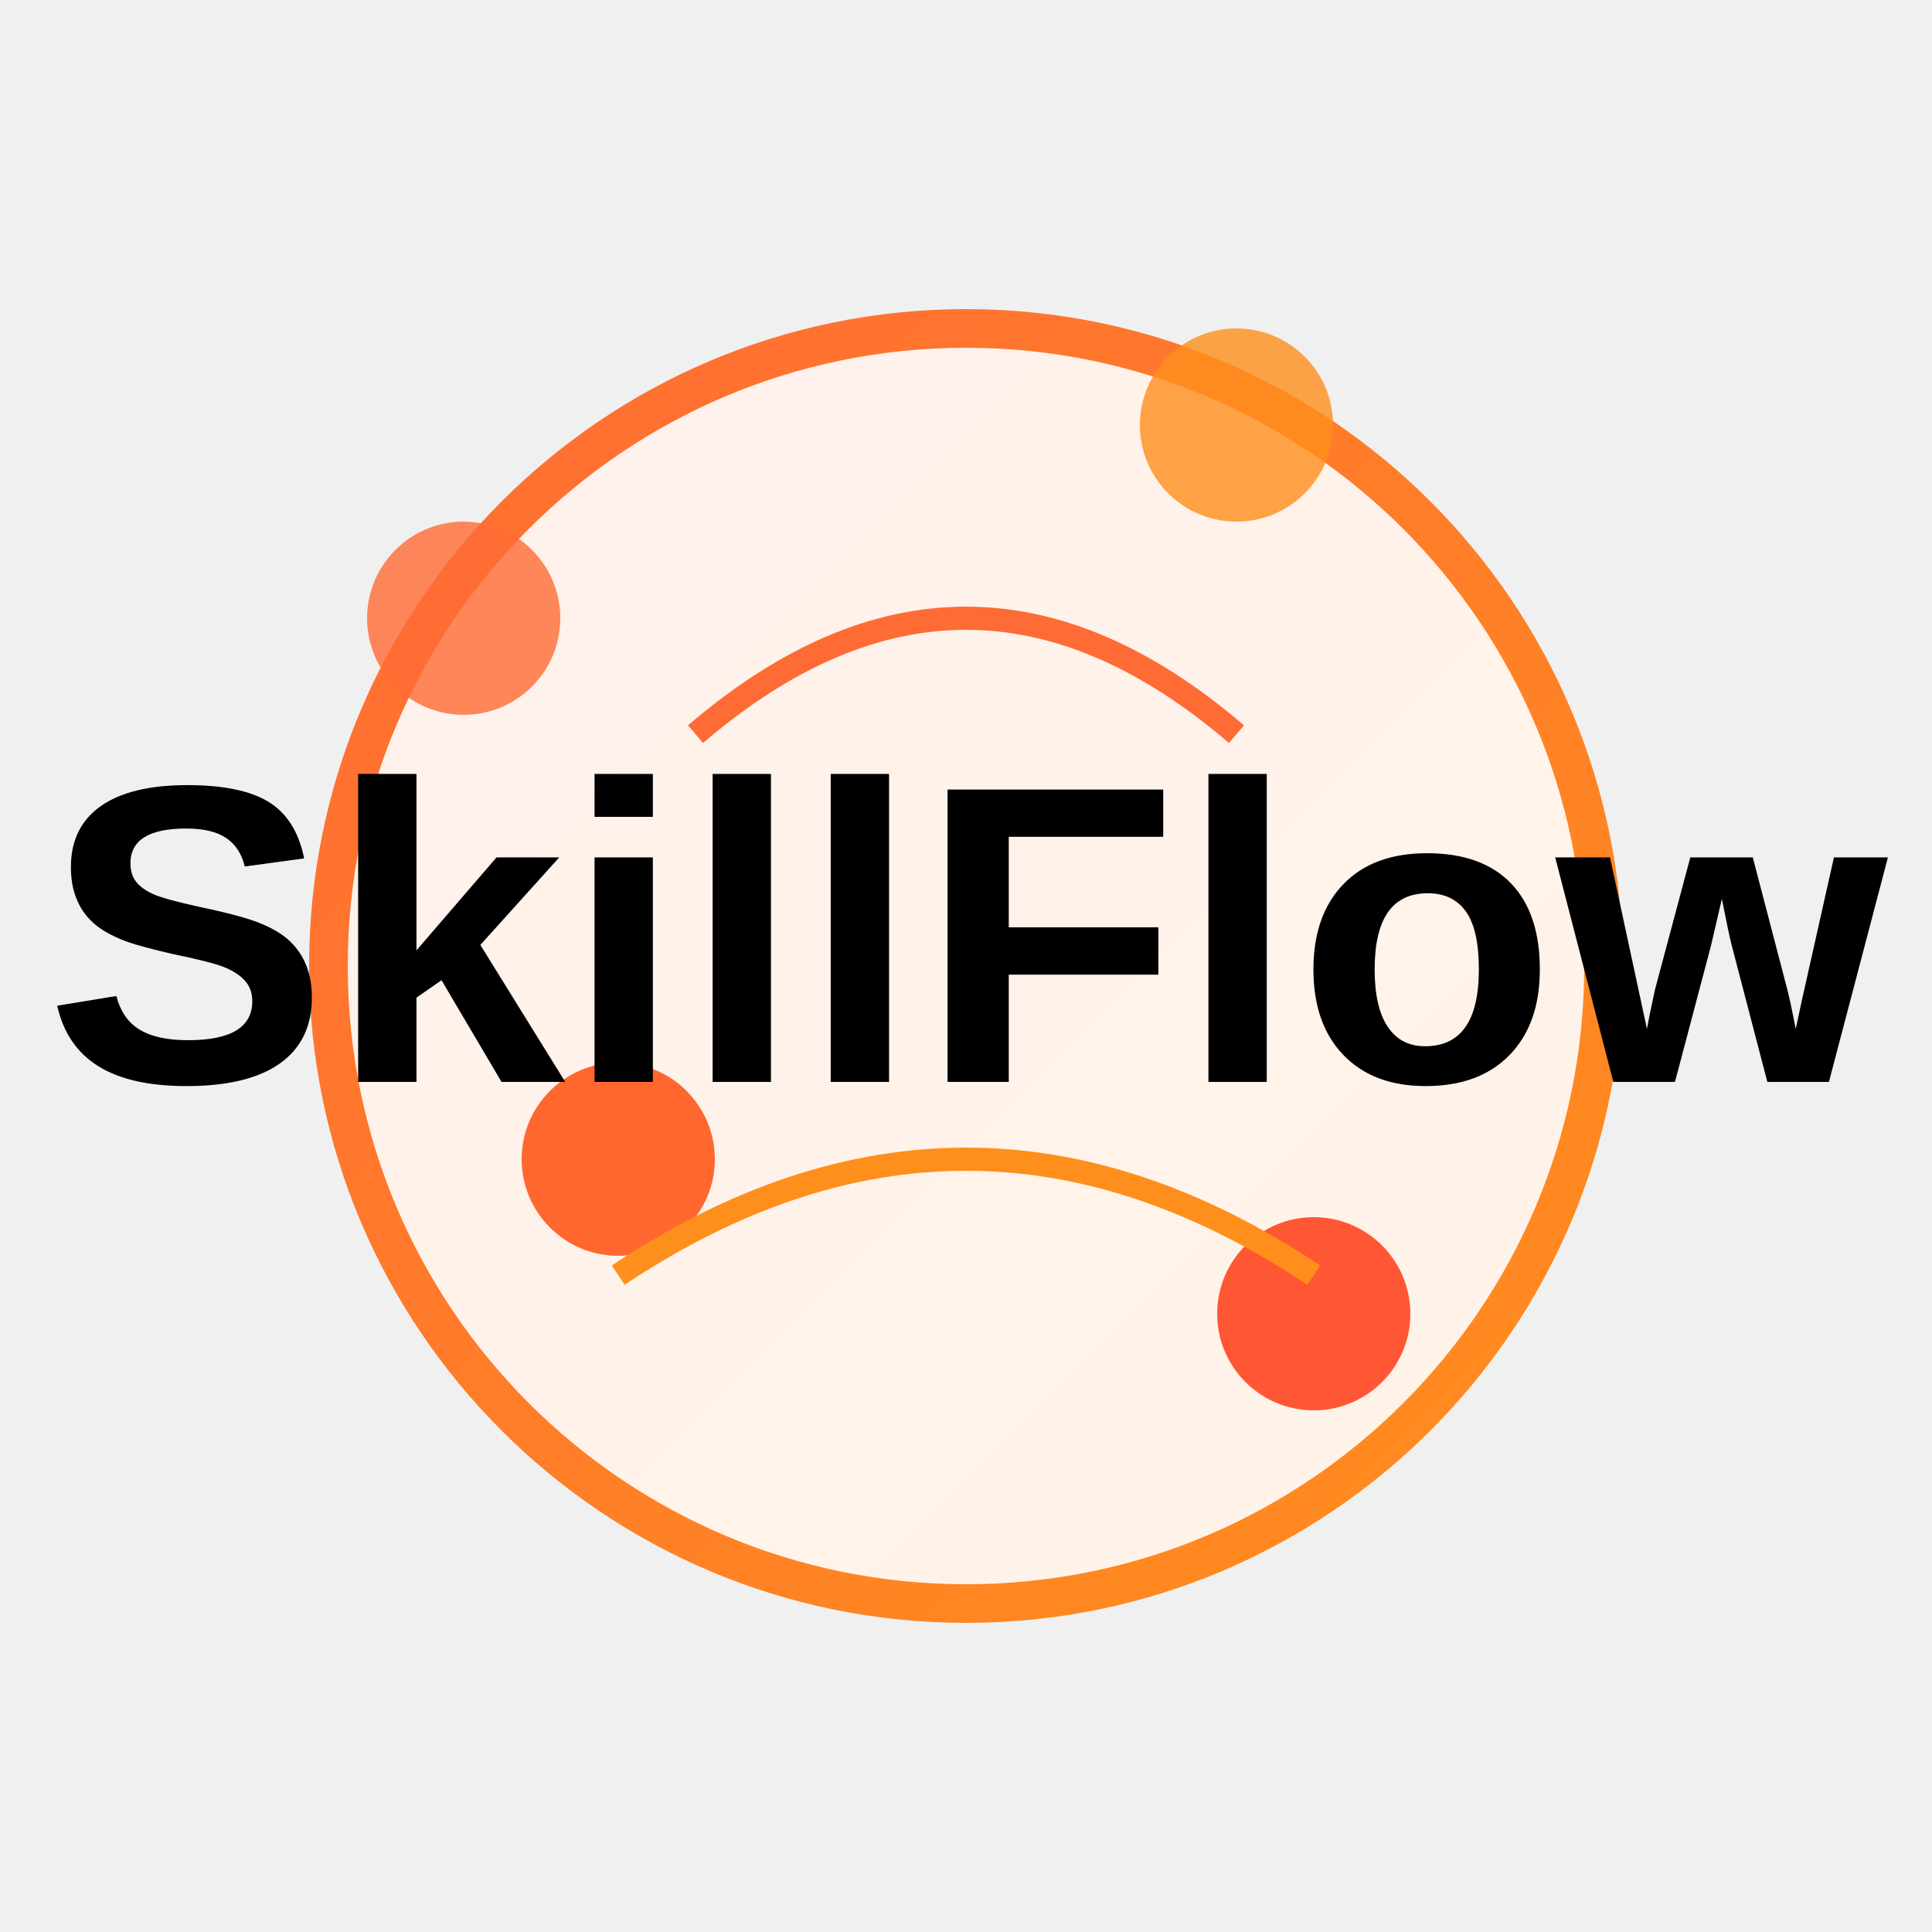
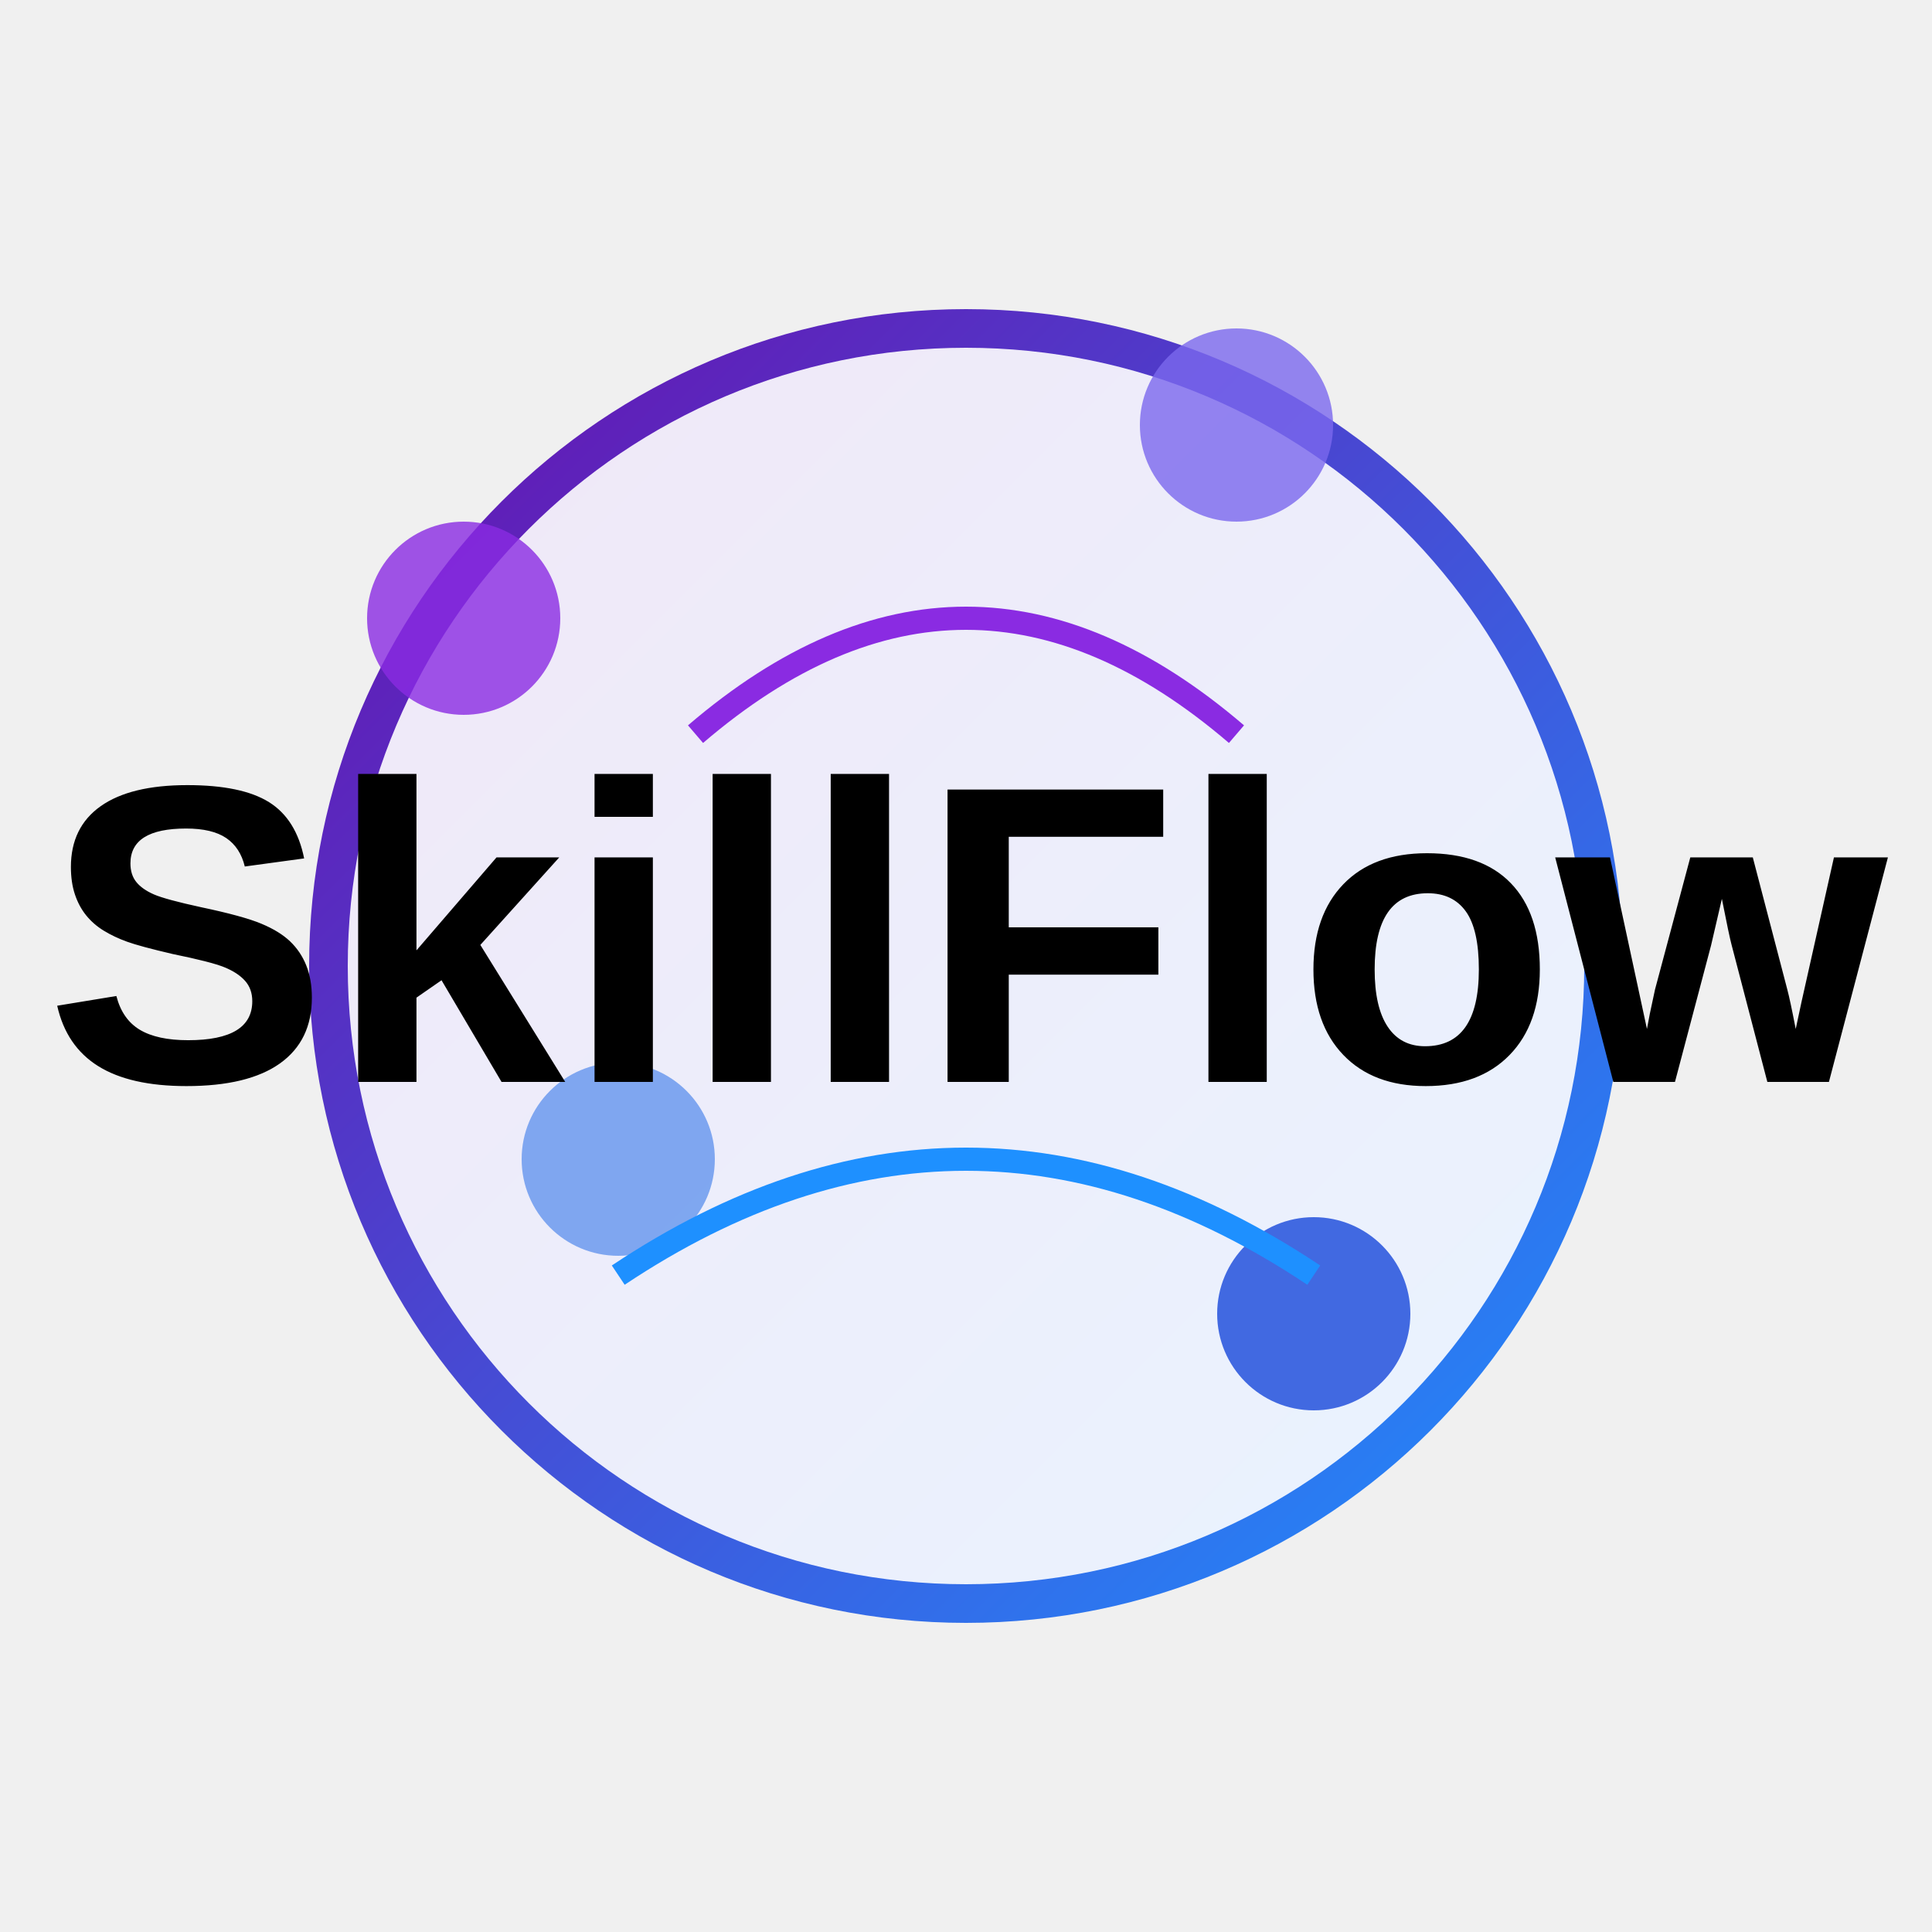
<svg xmlns="http://www.w3.org/2000/svg" viewBox="0 0 500 500">
  <defs>
    <linearGradient id="bgGradient" x1="0%" y1="0%" x2="100%" y2="100%">
-       <stop offset="0%" style="stop-color:#FF6B35;stop-opacity:1" />
-       <stop offset="100%" style="stop-color:#FF8F1C;stop-opacity:1" />
+       <stop offset="0%" style="stop-color:#6A0DAD;stop-opacity:1" />
+       <stop offset="100%" style="stop-color:#1E90FF;stop-opacity:1" />
    </linearGradient>
  </defs>
  <circle cx="250" cy="250" r="170" fill="url(#bgGradient)" />
  <circle cx="250" cy="250" r="160" fill="white" opacity="0.9">
    <animate attributeName="r" values="150;160;150" dur="2s" repeatCount="indefinite" />
  </circle>
  <g id="skillNodes">
-     <circle cx="120" cy="160" r="25" fill="#FF6B35" opacity="0.8">
+     <circle cx="120" cy="160" r="25" fill="#8A2BE2" opacity="0.8">
      <animate attributeName="r" values="50;35;50" dur="2s" repeatCount="indefinite" />
    </circle>
-     <circle cx="320" cy="110" r="25" fill="#FF8F1C" opacity="0.8">
+     <circle cx="320" cy="110" r="25" fill="#7B68EE" opacity="0.8">
      <animate attributeName="r" values="50;35;50" dur="2s" repeatCount="indefinite" begin="0.5s" />
    </circle>
-     <circle cx="160" cy="300" r="25" fill="#FF4500" opacity="0.8">
+     <circle cx="160" cy="300" r="25" fill="#6495ED" opacity="0.8">
      <animate attributeName="r" values="50;35;50" dur="2s" repeatCount="indefinite" begin="1s" />
    </circle>
-     <circle cx="340" cy="340" r="25" fill="#FF5733" opacity="1.8">
+     <circle cx="340" cy="340" r="25" fill="#4169E1" opacity="1">
      <animate attributeName="r" values="50;35;50" dur="2s" repeatCount="indefinite" begin="1.5s" />
    </circle>
  </g>
  <g id="connections">
-     <path d="M180,190 Q250,130 320,190" fill="none" stroke="#FF6B35" stroke-width="6">
+     <path d="M180,190 Q250,130 320,190" fill="none" stroke="#8A2BE2" stroke-width="6">
      <animate attributeName="stroke-dasharray" values="0 500;500 0" dur="3s" repeatCount="indefinite" />
    </path>
-     <path d="M160,330 Q250,270 340,330" fill="none" stroke="#FF8F1C" stroke-width="6">
+     <path d="M160,330 Q250,270 340,330" fill="none" stroke="#1E90FF" stroke-width="6">
      <animate attributeName="stroke-dasharray" values="0 500;500 0" dur="3s" repeatCount="indefinite" begin="1s" />
    </path>
  </g>
  <text x="250" y="280" font-family="Arial, sans-serif" font-size="110" font-weight="bold" text-anchor="middle" fill="#000000">
-      SkillFlow
-    </text>
+     SkillFlow
+   </text>
</svg>
